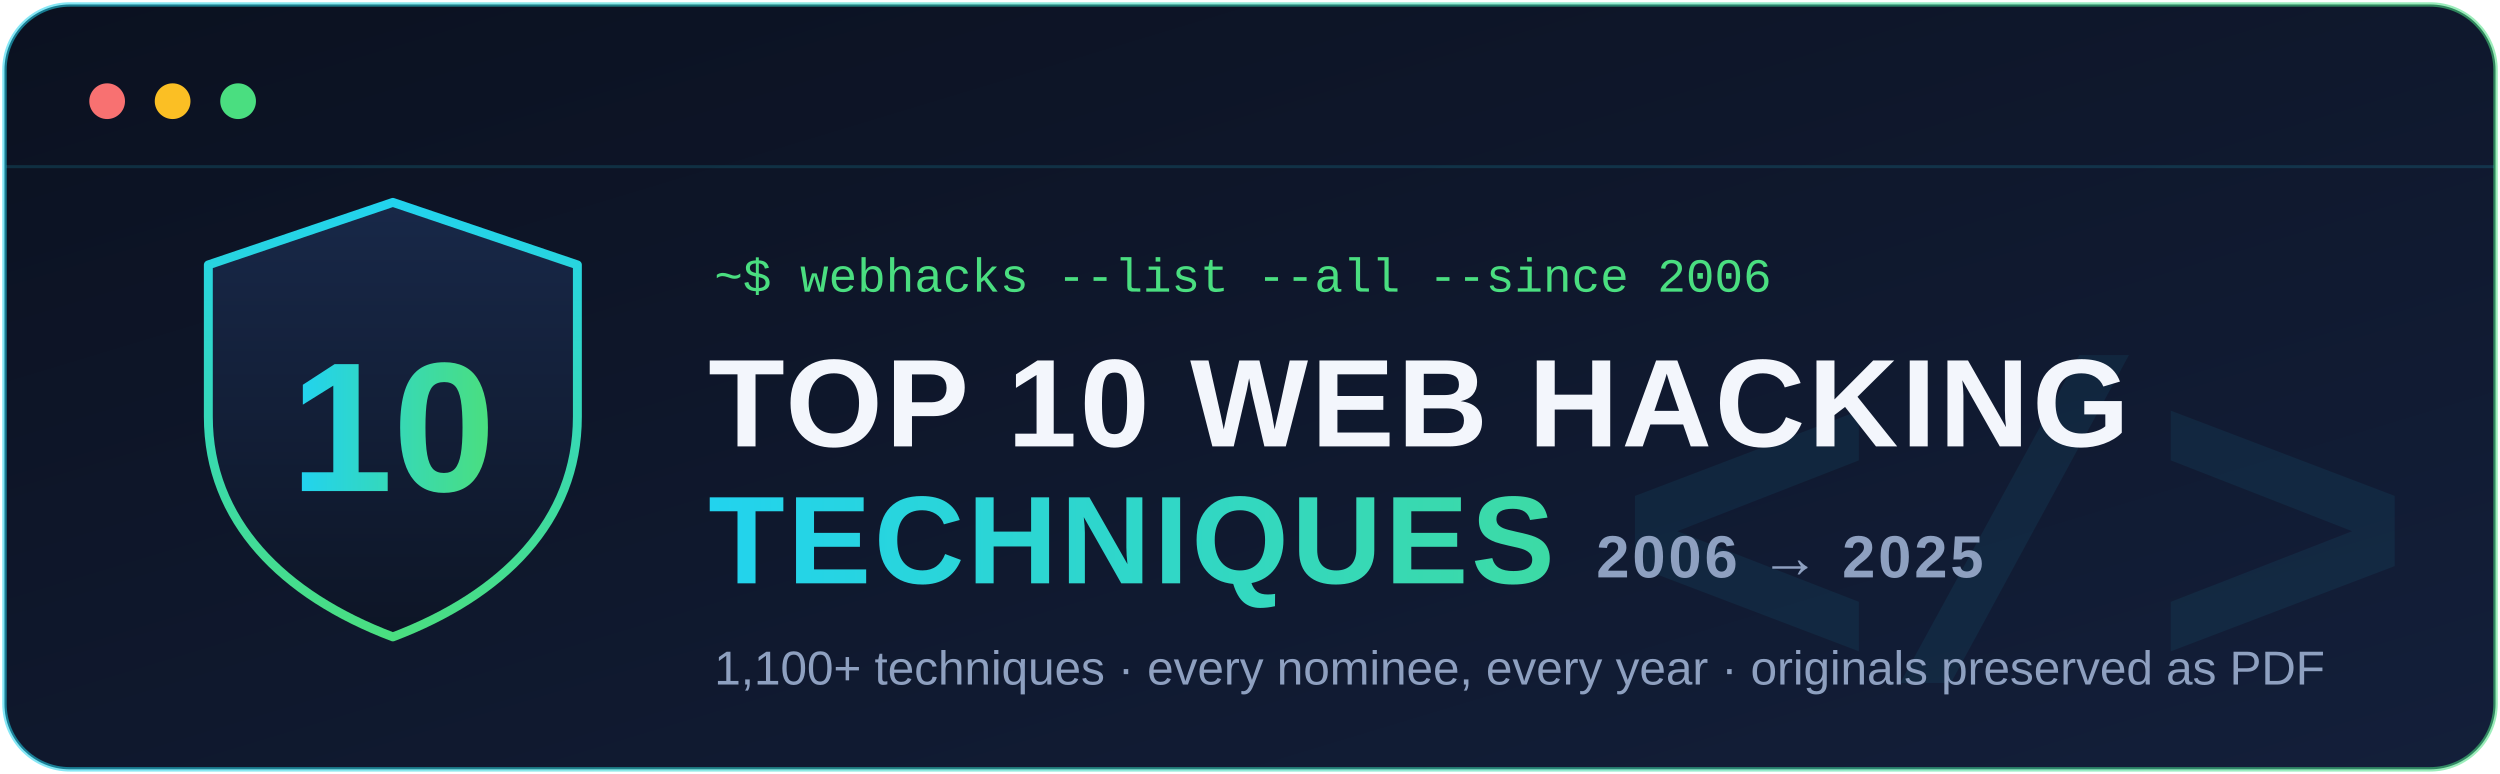
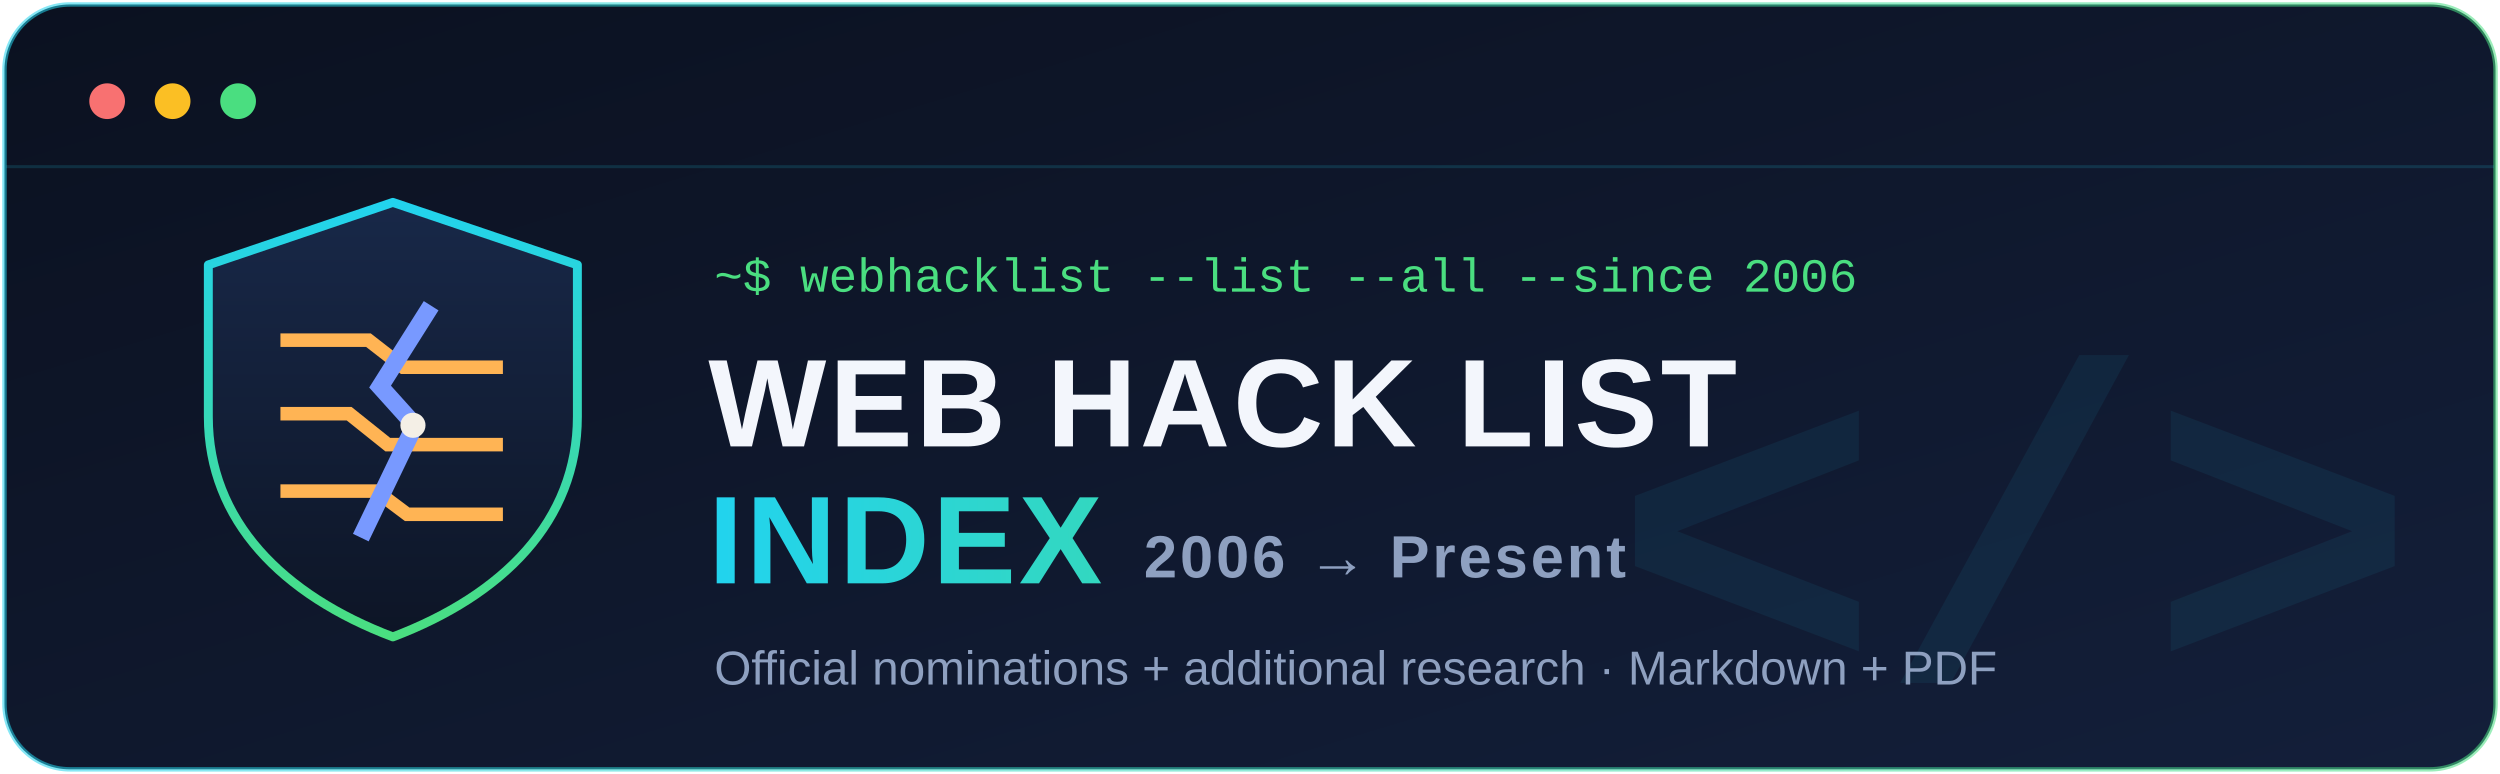
- <svg xmlns="http://www.w3.org/2000/svg" width="840" height="260" viewBox="0 0 840 260" role="img" aria-label="Top 10 Web Hacking Techniques — the complete archive, 2006 to 2025">
+ <svg xmlns="http://www.w3.org/2000/svg" width="840" height="260" viewBox="0 0 840 260" role="img" aria-label="Web Hack List Index — independent web hacking research archive, 2006 to present">
  <defs>
    <linearGradient id="bg" x1="0" y1="0" x2="1" y2="1">
      <stop offset="0" stop-color="#0b1120" />
      <stop offset="1" stop-color="#131f3a" />
    </linearGradient>
    <linearGradient id="neon" x1="0" y1="0" x2="1" y2="0">
      <stop offset="0" stop-color="#22d3ee" />
      <stop offset="1" stop-color="#4ade80" />
    </linearGradient>
    <linearGradient id="neonV" x1="0" y1="0" x2="0" y2="1">
      <stop offset="0" stop-color="#22d3ee" />
      <stop offset="1" stop-color="#4ade80" />
    </linearGradient>
    <linearGradient id="shieldFill" x1="0" y1="0" x2="0" y2="1">
      <stop offset="0" stop-color="#182848" />
      <stop offset="1" stop-color="#0d1526" />
    </linearGradient>
  </defs>
  <rect x="1.5" y="1.5" width="837" height="257" rx="22" fill="url(#bg)" stroke="url(#neon)" stroke-opacity="0.55" stroke-width="1.5" />
  <circle cx="36" cy="34" r="6" fill="#f87171" />
  <circle cx="58" cy="34" r="6" fill="#fbbf24" />
  <circle cx="80" cy="34" r="6" fill="#4ade80" />
  <line x1="2" y1="56" x2="838" y2="56" stroke="#22d3ee" stroke-opacity="0.15" stroke-width="1" />
-   <text x="812" y="228" font-family="Consolas, 'Courier New', monospace" font-size="150" font-weight="700" fill="#22d3ee" fill-opacity="0.07" text-anchor="end">&lt;/&gt;</text>
+   <text x="812" y="228" font-family="Consolas, 'Courier New', monospace" font-size="150" font-weight="700" fill="#22d3ee" fill-opacity="0.07" text-anchor="end" aria-hidden="true">&lt;/&gt;</text>
  <g>
    <path d="M132 68 L194 89 V140 C194 175 169 200 132 214 C95 200 70 175 70 140 V89 Z" fill="url(#shieldFill)" stroke="url(#neonV)" stroke-width="3" stroke-linejoin="round" />
-     <text x="132" y="165" font-family="'Segoe UI', 'Helvetica Neue', Arial, sans-serif" font-size="62" font-weight="800" fill="url(#neon)" text-anchor="middle">10</text>
+     <g transform="translate(90 100) scale(1.3)">
+       <path d="M5 11h21l9 7h24M5 30h16l10 8h28M5 50h23l8 6h23" fill="none" stroke="#ffb454" stroke-width="3.5" stroke-linecap="square" stroke-linejoin="miter" />
+       <path d="M41 4 29 23l9 10-13 27" fill="none" stroke="#7899ff" stroke-width="4.5" stroke-linecap="square" stroke-linejoin="miter" />
+       <circle cx="37.5" cy="33" r="3.25" fill="#f4efe6" />
+     </g>
  </g>
-   <text x="240" y="98" font-family="Consolas, 'Courier New', monospace" font-size="16" fill="#4ade80">~$ webhacks --list --all --since 2006</text>
-   <text x="238" y="150" font-family="'Segoe UI', 'Helvetica Neue', Arial, sans-serif" font-size="42" font-weight="800" fill="#f3f6fc" letter-spacing="1">TOP 10 WEB HACKING</text>
-   <text x="238" y="196" font-family="'Segoe UI', 'Helvetica Neue', Arial, sans-serif" font-size="42" font-weight="800" fill="url(#neon)" letter-spacing="1">TECHNIQUES<tspan font-size="20" font-weight="600" fill="#8ea0c0" dx="14" dy="-2">2006 → 2025</tspan>
+   <text x="240" y="98" font-family="Consolas, 'Courier New', monospace" font-size="16" fill="#4ade80">~$ webhacklist --list --all --since 2006</text>
+   <text x="238" y="150" font-family="'Segoe UI', 'Helvetica Neue', Arial, sans-serif" font-size="42" font-weight="800" fill="#f3f6fc" letter-spacing="1">WEB HACK LIST</text>
+   <text x="238" y="196" font-family="'Segoe UI', 'Helvetica Neue', Arial, sans-serif" font-size="42" font-weight="800" fill="url(#neon)" letter-spacing="1">INDEX<tspan font-size="20" font-weight="600" fill="#8ea0c0" dx="14" dy="-2">2006 → Present</tspan>
  </text>
-   <text x="240" y="230" font-family="'Segoe UI', 'Helvetica Neue', Arial, sans-serif" font-size="16" fill="#8ea0c0">1,100+ techniques · every nominee, every year · originals preserved as PDF</text>
+   <text x="240" y="230" font-family="'Segoe UI', 'Helvetica Neue', Arial, sans-serif" font-size="16" fill="#8ea0c0">Official nominations + additional research · Markdown + PDF</text>
</svg>
